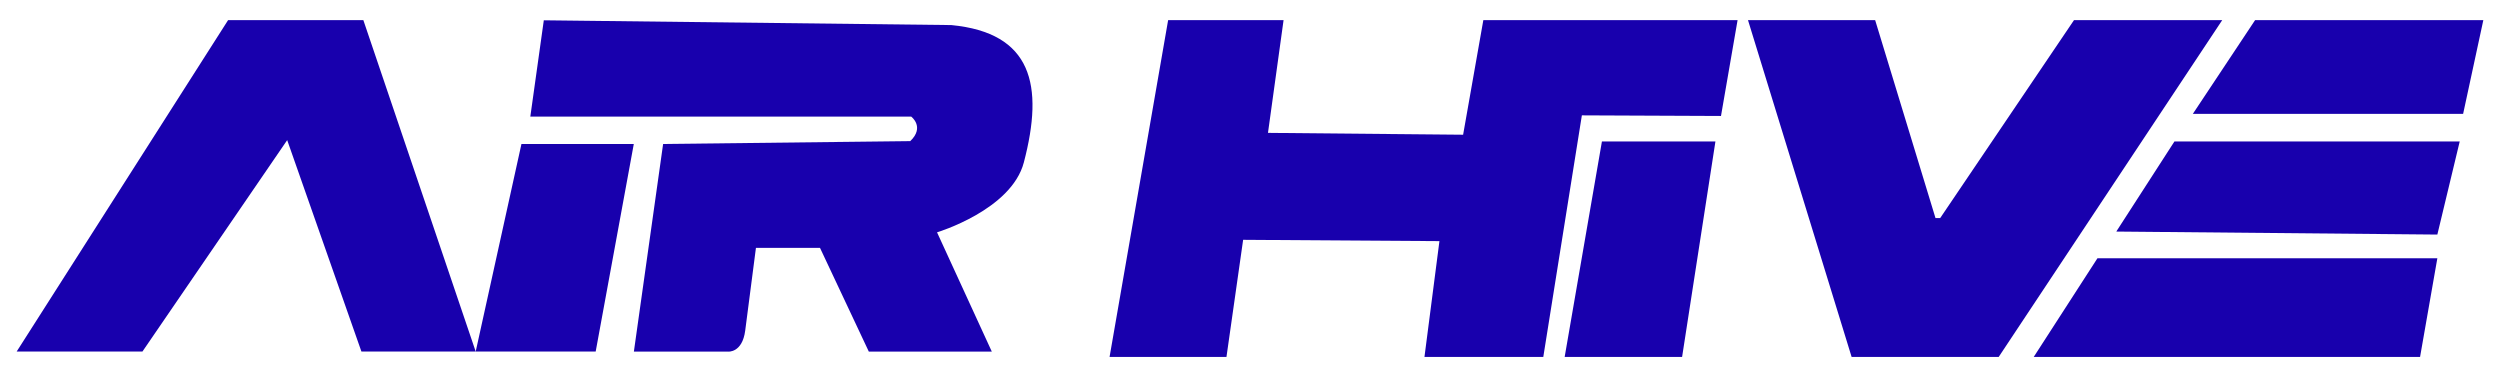
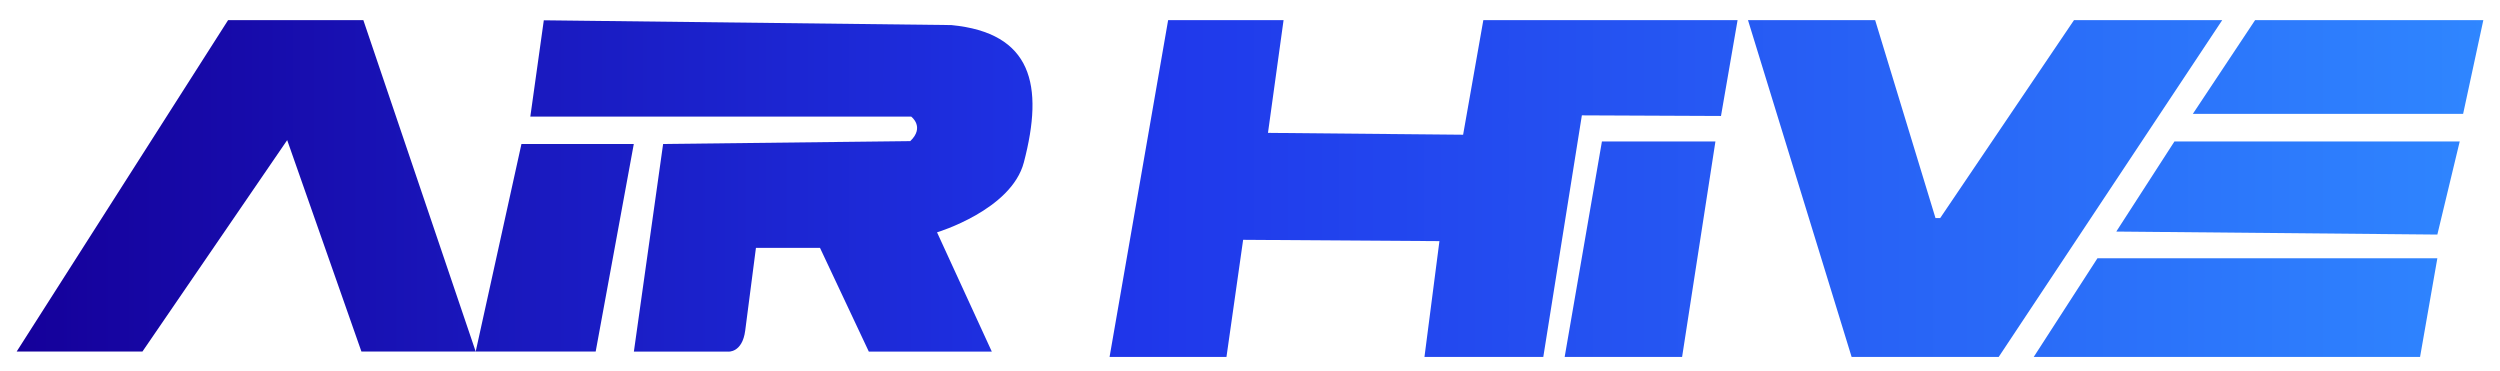
- <svg xmlns="http://www.w3.org/2000/svg" id="Capa_1" version="1.1" viewBox="88 226 324 48">
+ <svg xmlns="http://www.w3.org/2000/svg" viewBox="88 226 324 48" role="img" aria-label="AirHive logo">
  <defs>
-     <style>
-       .st0 {
-         fill: #1800ad;
-       }
-     </style>
+     <linearGradient id="airhive-blue-gradient" x1="90" y1="250" x2="410" y2="250" gradientUnits="userSpaceOnUse">
+       <stop offset="0%" stop-color="#15009A" />
+       <stop offset="45%" stop-color="#1F36EA" />
+       <stop offset="100%" stop-color="#2F86FF" />
+     </linearGradient>
  </defs>
-   <polygon class="st0" points="90.16 271.56 117.56 228.61 135.09 228.61 149.65 271.56 134.84 271.56 125.22 244.16 106.46 271.56 90.16 271.56" />
-   <polygon class="st0" points="155.58 244.66 149.65 271.56 165.2 271.56 170.14 244.66 155.58 244.66" />
-   <path class="st0" d="M158.48,228.61l-1.75,12.5h49.36s1.8,1.34-.12,3.18l-32.03.37-3.79,26.91h12.21s1.84.19,2.22-2.73l1.39-10.72h8.3l6.33,13.45h15.94s-7.1-15.46-7.1-15.46c0,0,9.63-2.89,11.25-9.06,2.64-10.05,1.05-16.79-9.39-17.8l-52.82-.62Z" />
-   <polygon class="st0" points="231.8 272.26 239.39 228.61 254.35 228.61 252.33 243.22 277.62 243.46 280.24 228.61 313.19 228.61 311.04 241.03 293.01 240.95 288.01 272.26 272.61 272.26 274.55 257.25 249.11 257.08 246.95 272.26 232.02 272.26 231.8 272.26" />
-   <polygon class="st0" points="295.61 244.33 310.32 244.33 306 272.26 290.78 272.26 295.61 244.33" />
-   <polygon class="st0" points="314.54 228.61 327.97 272.26 347.03 272.26 376 228.61 356.79 228.61 339.45 254.26 338.84 254.26 331.02 228.61 314.54 228.61" />
-   <polygon class="st0" points="380.26 228.61 409.84 228.61 407.22 240.76 372.19 240.76 380.26 228.61" />
-   <polygon class="st0" points="369.81 244.33 362.27 256.01 403.88 256.4 406.78 244.33 369.81 244.33" />
-   <polygon class="st0" points="359.83 259.47 351.57 272.26 401.64 272.26 403.88 259.47 359.83 259.47" />
+   <polygon fill="url(#airhive-blue-gradient)" points="90.16 271.56 117.56 228.61 135.09 228.61 149.65 271.56 134.84 271.56 125.22 244.16 106.46 271.56 90.16 271.56" />
+   <polygon fill="url(#airhive-blue-gradient)" points="155.58 244.66 149.65 271.56 165.2 271.56 170.14 244.66 155.58 244.66" />
+   <path fill="url(#airhive-blue-gradient)" d="M158.48,228.61l-1.75,12.5h49.36s1.8,1.34-.12,3.18l-32.03.37-3.79,26.91h12.21s1.84.19,2.22-2.73l1.39-10.72h8.3l6.33,13.45h15.94s-7.1-15.46-7.1-15.46c0,0,9.63-2.89,11.25-9.06,2.64-10.05,1.05-16.79-9.39-17.8l-52.82-.62Z" />
+   <polygon fill="url(#airhive-blue-gradient)" points="231.8 272.26 239.39 228.61 254.35 228.61 252.33 243.22 277.62 243.46 280.24 228.61 313.19 228.61 311.04 241.03 293.01 240.95 288.01 272.26 272.61 272.26 274.55 257.25 249.11 257.08 246.95 272.26 232.02 272.26 231.8 272.26" />
+   <polygon fill="url(#airhive-blue-gradient)" points="295.61 244.33 310.32 244.33 306 272.26 290.78 272.26 295.61 244.33" />
+   <polygon fill="url(#airhive-blue-gradient)" points="314.54 228.61 327.97 272.26 347.03 272.26 376 228.61 356.79 228.61 339.45 254.26 338.84 254.26 331.02 228.61 314.54 228.61" />
+   <polygon fill="url(#airhive-blue-gradient)" points="380.26 228.61 409.84 228.61 407.22 240.76 372.19 240.76 380.26 228.61" />
+   <polygon fill="url(#airhive-blue-gradient)" points="369.81 244.33 362.27 256.01 403.88 256.4 406.78 244.33 369.81 244.33" />
+   <polygon fill="url(#airhive-blue-gradient)" points="359.83 259.47 351.57 272.26 401.64 272.26 403.88 259.47 359.83 259.47" />
</svg>
